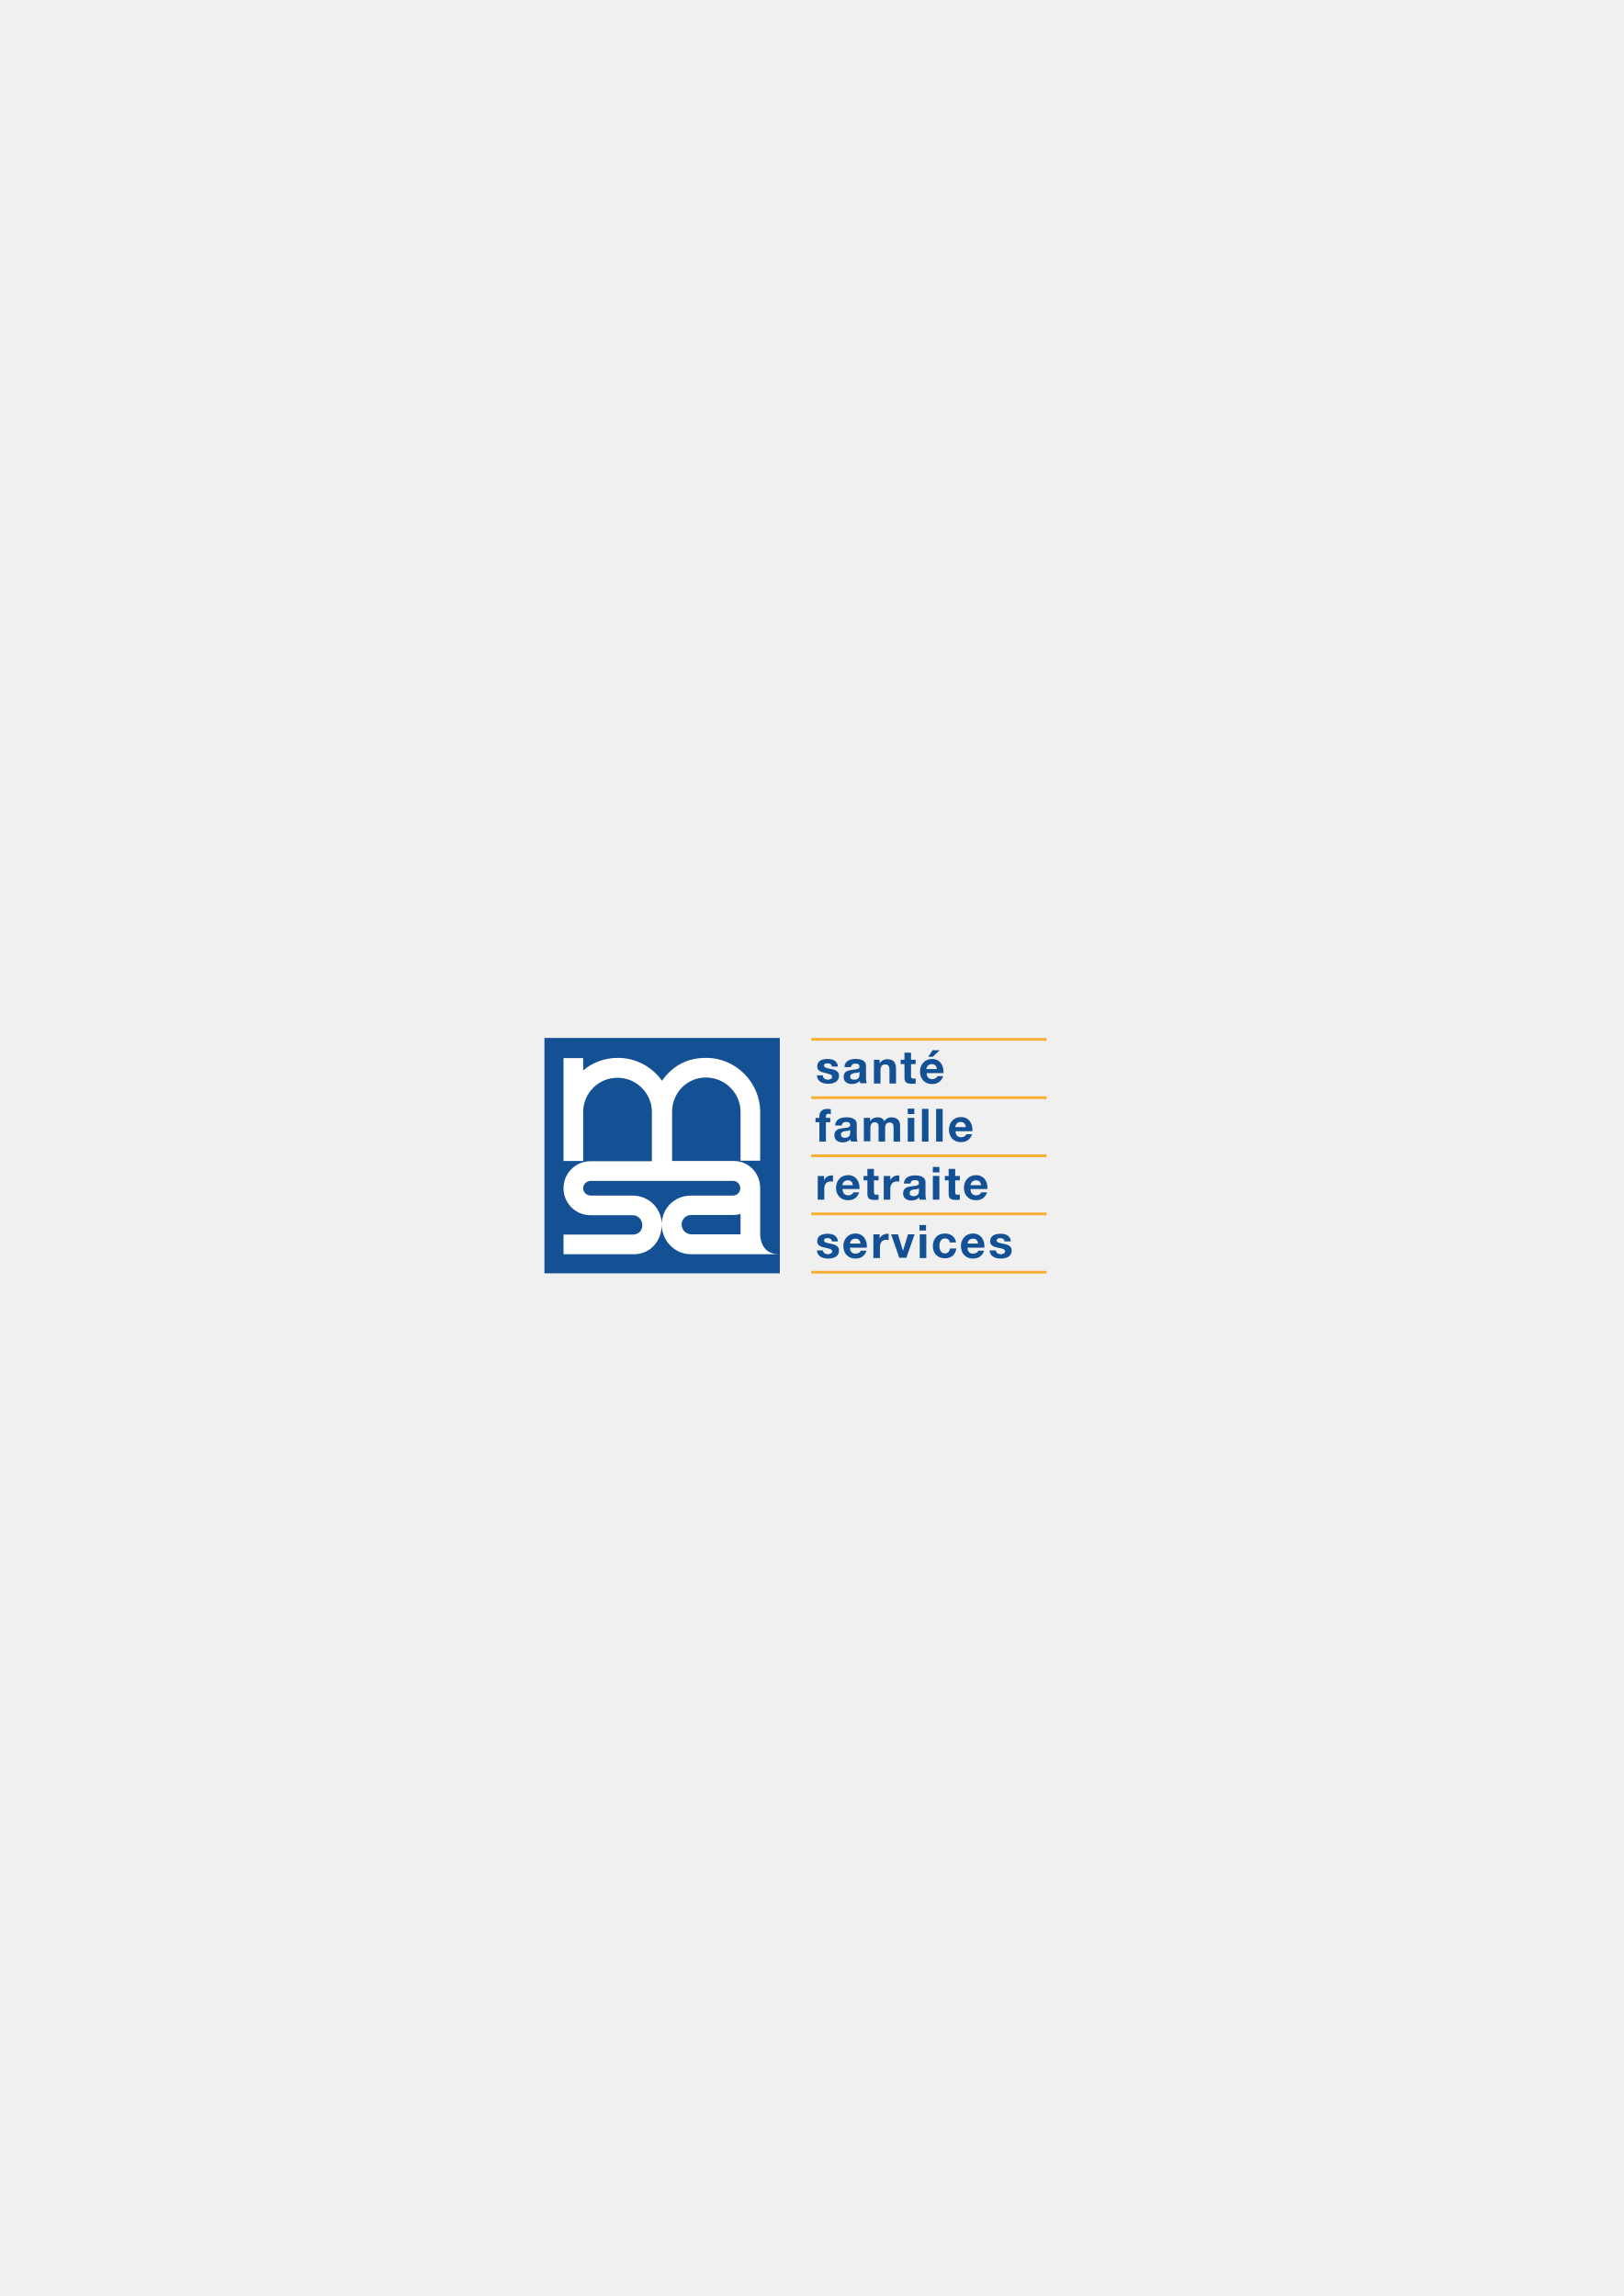
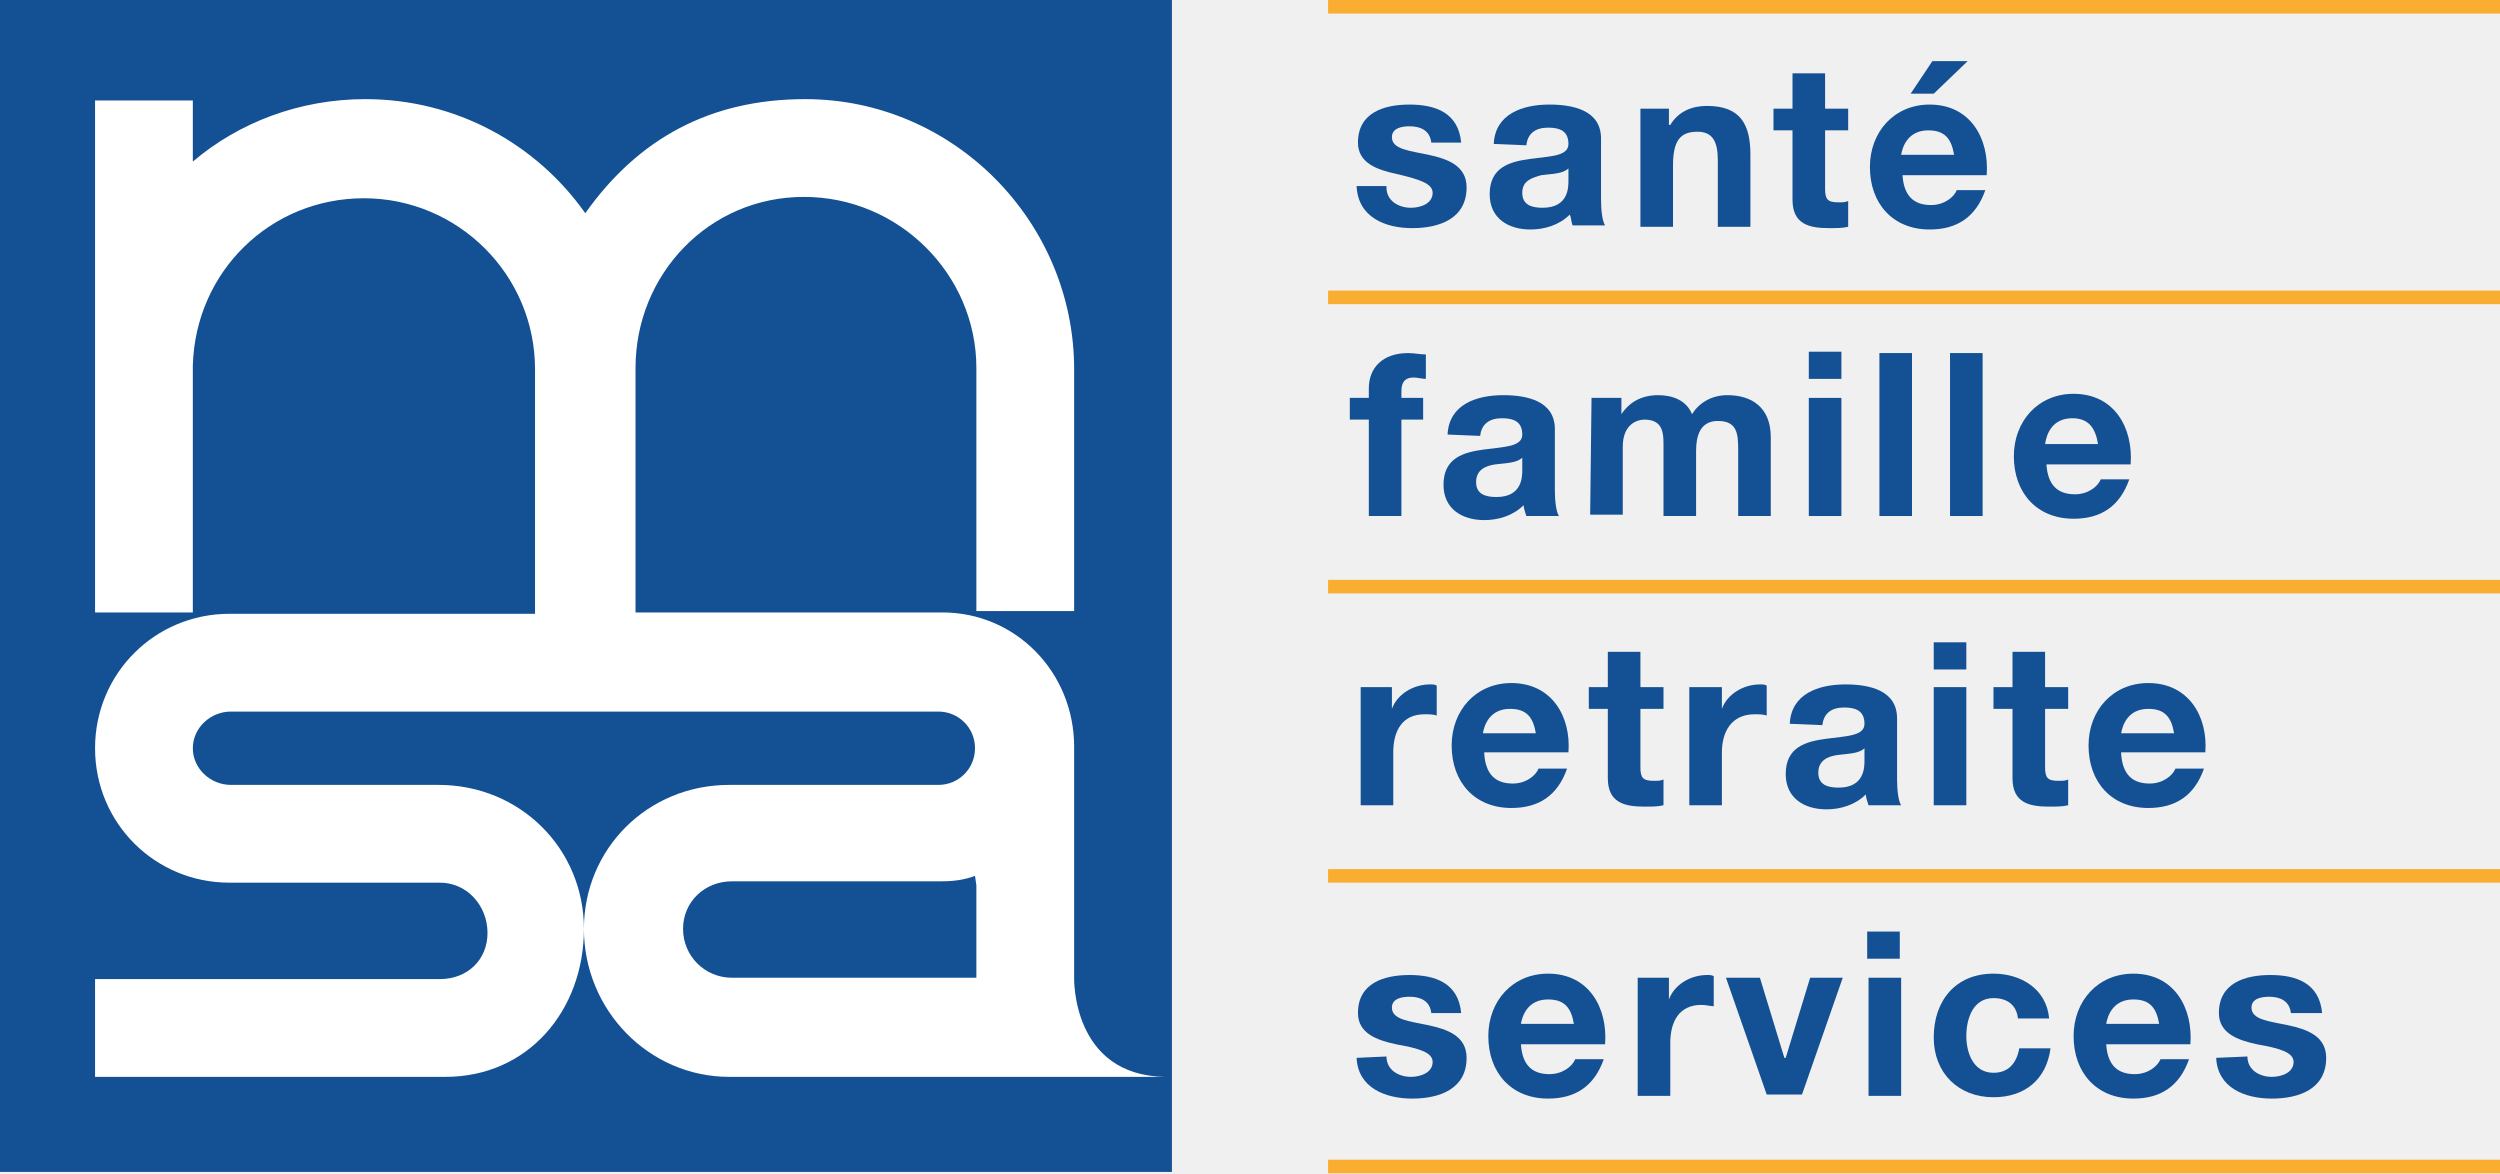
- <svg xmlns="http://www.w3.org/2000/svg" version="1.1" id="Calque_1" x="0px" y="0px" viewBox="0 0 595.3 841.9" style="enable-background:new 0 0 595.3 841.9;" xml:space="preserve">
+ <svg xmlns="http://www.w3.org/2000/svg" version="1.1" id="Calque_1" x="0px" y="0px" viewBox="0 0 184.1 86.4" style="enable-background:new 0 0 184.1 86.4;" xml:space="preserve">
  <style type="text/css">
	.st0{fill:#145094;}
	.st1{fill:#FAAE31;}
	.st2{fill:#FFFFFF;}
</style>
  <g>
    <g>
      <g>
        <g>
-           <path class="st0" d="M301.7,394.4c0,1,0.9,1.5,1.8,1.5c0.7,0,1.6-0.3,1.6-1.1c0-0.7-1-1-2.7-1.4c-1.4-0.3-2.8-0.8-2.8-2.3      c0-2.2,1.9-2.8,3.8-2.8c1.9,0,3.6,0.6,3.8,2.8H305c-0.1-0.9-0.8-1.2-1.6-1.2c-0.5,0-1.3,0.1-1.3,0.8c0,0.9,1.3,1,2.7,1.3      c1.4,0.3,2.8,0.8,2.8,2.4c0,2.3-2,3-4,3c-2,0-4-0.8-4.1-3.1H301.7" />
-           <path class="st0" d="M315.1,393c-0.4,0.4-1.2,0.4-2,0.5c-0.7,0.2-1.4,0.4-1.4,1.3c0,0.9,0.7,1.1,1.5,1.1c1.9,0,1.9-1.5,1.9-2      V393 M309.6,391.2c0.1-2.2,2.1-2.9,4.1-2.9c1.7,0,3.8,0.4,3.8,2.5v4.5c0,0.8,0.1,1.6,0.3,1.9h-2.4c-0.1-0.3-0.1-0.6-0.2-0.8      c-0.8,0.8-1.9,1.1-2.9,1.1c-1.6,0-3-0.8-3-2.6c0-2,1.5-2.4,3-2.6c1.5-0.2,2.8-0.2,2.8-1.1c0-1-0.7-1.2-1.5-1.2      c-0.9,0-1.5,0.4-1.6,1.3H309.6z" />
-           <path class="st0" d="M320.2,388.6h2.3v1.2h0.1c0.6-1,1.6-1.4,2.7-1.4c2.5,0,3.2,1.4,3.2,3.6v5.3h-2.4v-4.9      c0-1.4-0.4-2.1-1.5-2.1c-1.3,0-1.8,0.7-1.8,2.5v4.5h-2.4V388.6" />
-           <path class="st0" d="M334,388.6h1.7v1.6H334v4.3c0,0.8,0.2,1,1,1c0.3,0,0.5,0,0.7-0.1v1.9c-0.4,0.1-0.9,0.1-1.4,0.1      c-1.5,0-2.7-0.3-2.7-2.1v-5.1h-1.4v-1.6h1.4V386h2.4V388.6" />
-           <path class="st0" d="M342,387.5h-1.7l1.6-2.4h2.6L342,387.5 M343.5,392c-0.2-1.2-0.7-1.8-1.9-1.8c-1.5,0-1.9,1.2-2,1.8H343.5z       M339.7,393.5c0.1,1.5,0.8,2.2,2.1,2.2c1,0,1.7-0.6,1.9-1.1h2.1c-0.7,2-2.1,2.9-4.1,2.9c-2.7,0-4.4-1.9-4.4-4.6      c0-2.6,1.8-4.6,4.4-4.6c3,0,4.4,2.5,4.2,5.2H339.7z" />
-           <path class="st0" d="M300.4,411.5h-1.4v-1.6h1.4v-0.7c0-1.5,1-2.6,2.9-2.6c0.4,0,0.9,0.1,1.3,0.1v1.8c-0.3,0-0.6-0.1-0.9-0.1      c-0.6,0-0.9,0.3-0.9,1v0.5h1.6v1.6h-1.6v7.1h-2.4V411.5" />
-           <path class="st0" d="M311.7,414.3c-0.4,0.4-1.2,0.4-2,0.5c-0.7,0.1-1.4,0.4-1.4,1.3c0,0.9,0.7,1.1,1.5,1.1c1.9,0,1.9-1.5,1.9-2      V414.3 M306.2,412.6c0.1-2.2,2.1-2.9,4.1-2.9c1.7,0,3.8,0.4,3.8,2.5v4.5c0,0.8,0.1,1.6,0.3,1.9h-2.4c-0.1-0.3-0.2-0.6-0.2-0.8      c-0.8,0.8-1.9,1.1-2.9,1.1c-1.6,0-3-0.8-3-2.6c0-2,1.5-2.4,3-2.6c1.5-0.2,2.8-0.2,2.8-1.1c0-1-0.7-1.2-1.5-1.2      c-0.9,0-1.5,0.4-1.6,1.3H306.2z" />
-           <path class="st0" d="M316.8,409.9h2.2v1.2h0c0.6-0.9,1.5-1.4,2.7-1.4c1.1,0,2.1,0.4,2.5,1.4c0.5-0.8,1.4-1.4,2.6-1.4      c1.8,0,3.2,0.9,3.2,3.1v5.8h-2.4v-4.9c0-1.2-0.1-2.1-1.5-2.1c-1.3,0-1.6,1.1-1.6,2.2v4.8h-2.4v-4.9c0-1,0.1-2.2-1.4-2.2      c-0.5,0-1.6,0.3-1.6,2v5h-2.4V409.9" />
-           <path class="st0" d="M332.8,409.9h2.4v8.7h-2.4V409.9z M332.8,409.9 M335.2,408.5h-2.4v-2h2.4V408.5z M335.2,408.5" />
-           <rect x="338" y="406.6" class="st0" width="2.4" height="12" />
-           <rect x="343.2" y="406.6" class="st0" width="2.4" height="12" />
-           <path class="st0" d="M354.1,413.3c-0.2-1.2-0.7-1.9-1.9-1.9c-1.5,0-1.9,1.2-2,1.9H354.1 M350.3,414.8c0.1,1.5,0.8,2.2,2.1,2.2      c1,0,1.7-0.6,1.9-1.1h2.1c-0.7,2-2.1,2.9-4.1,2.9c-2.7,0-4.4-1.9-4.4-4.6c0-2.6,1.8-4.6,4.4-4.6c3,0,4.4,2.5,4.2,5.2H350.3z" />
-           <path class="st0" d="M299.8,431.2h2.3v1.6h0c0.4-1.1,1.6-1.8,2.8-1.8c0.2,0,0.4,0,0.5,0.1v2.2c-0.2-0.1-0.6-0.1-0.9-0.1      c-1.7,0-2.3,1.3-2.3,2.8v3.9h-2.4V431.2" />
-           <path class="st0" d="M312.7,434.6c-0.2-1.2-0.7-1.8-1.9-1.8c-1.5,0-1.9,1.2-2,1.8H312.7 M308.9,436.1c0.1,1.5,0.8,2.2,2.1,2.2      c1,0,1.7-0.6,1.9-1.1h2.1c-0.7,2-2.1,2.9-4.1,2.9c-2.7,0-4.4-1.9-4.4-4.6c0-2.6,1.8-4.6,4.4-4.6c3,0,4.4,2.5,4.2,5.1H308.9z" />
-           <path class="st0" d="M320.4,431.2h1.7v1.6h-1.7v4.3c0,0.8,0.2,1,1,1c0.3,0,0.5,0,0.7-0.1v1.9c-0.4,0.1-0.9,0.1-1.4,0.1      c-1.5,0-2.7-0.3-2.7-2.1v-5.1h-1.4v-1.6h1.4v-2.6h2.4V431.2" />
-           <path class="st0" d="M324.1,431.2h2.3v1.6h0c0.4-1.1,1.6-1.8,2.8-1.8c0.2,0,0.4,0,0.5,0.1v2.2c-0.2-0.1-0.6-0.1-0.9-0.1      c-1.7,0-2.4,1.3-2.4,2.8v3.9h-2.4V431.2" />
-           <path class="st0" d="M336.9,435.7c-0.4,0.4-1.2,0.4-2,0.5c-0.7,0.1-1.4,0.4-1.4,1.3c0,0.9,0.7,1.1,1.5,1.1c1.9,0,1.9-1.5,1.9-2      V435.7 M331.4,433.9c0.1-2.2,2.1-2.9,4.1-2.9c1.7,0,3.8,0.4,3.8,2.5v4.5c0,0.8,0.1,1.6,0.3,1.9h-2.4c-0.1-0.3-0.2-0.6-0.2-0.8      c-0.8,0.8-1.9,1.1-2.9,1.1c-1.6,0-3-0.8-3-2.6c0-2,1.5-2.4,3-2.6c1.5-0.2,2.8-0.2,2.8-1.1c0-1-0.7-1.2-1.5-1.2      c-0.9,0-1.5,0.4-1.6,1.3H331.4z" />
-           <path class="st0" d="M342,431.2h2.4v8.7H342V431.2z M342,431.2 M344.4,429.9H342v-2h2.4V429.9z M344.4,429.9" />
-           <path class="st0" d="M350.2,431.2h1.7v1.6h-1.7v4.3c0,0.8,0.2,1,1,1c0.3,0,0.5,0,0.7-0.1v1.9c-0.4,0.1-0.9,0.1-1.4,0.1      c-1.5,0-2.7-0.3-2.7-2.1v-5.1h-1.4v-1.6h1.4v-2.6h2.4V431.2" />
-           <path class="st0" d="M359.7,434.6c-0.2-1.2-0.7-1.8-1.9-1.8c-1.5,0-1.9,1.2-2,1.8H359.7 M355.8,436.1c0.1,1.5,0.8,2.2,2.1,2.2      c1,0,1.7-0.6,1.9-1.1h2.1c-0.7,2-2.1,2.9-4.1,2.9c-2.7,0-4.4-1.9-4.4-4.6c0-2.6,1.8-4.6,4.4-4.6c3,0,4.4,2.5,4.2,5.1H355.8z" />
-           <path class="st0" d="M301.7,458.4c0,1,0.9,1.5,1.8,1.5c0.7,0,1.6-0.3,1.6-1.1c0-0.7-1-1-2.7-1.3c-1.4-0.3-2.8-0.8-2.8-2.3      c0-2.2,1.9-2.8,3.8-2.8c1.9,0,3.6,0.6,3.8,2.8H305c-0.1-0.9-0.8-1.2-1.6-1.2c-0.5,0-1.3,0.1-1.3,0.8c0,0.9,1.3,1,2.7,1.3      c1.4,0.3,2.8,0.8,2.8,2.4c0,2.3-2,3-4,3c-2,0-4-0.8-4.1-3H301.7" />
-           <path class="st0" d="M315.5,456c-0.2-1.2-0.7-1.8-1.9-1.8c-1.5,0-1.9,1.2-2,1.8H315.5 M311.6,457.5c0.1,1.5,0.8,2.2,2.1,2.2      c1,0,1.7-0.6,1.9-1.1h2.1c-0.7,2-2.1,2.9-4.1,2.9c-2.7,0-4.4-1.9-4.4-4.6c0-2.6,1.8-4.6,4.4-4.6c3,0,4.4,2.5,4.2,5.2H311.6z" />
-           <path class="st0" d="M320.2,452.6h2.3v1.6h0c0.4-1.1,1.6-1.8,2.8-1.8c0.2,0,0.4,0,0.5,0.1v2.2c-0.2,0-0.6-0.1-0.9-0.1      c-1.7,0-2.3,1.3-2.3,2.8v3.9h-2.4V452.6" />
-           <polyline class="st0" points="332.3,461.2 329.7,461.2 326.7,452.6 329.2,452.6 331,458.5 331.1,458.5 332.9,452.6 335.3,452.6       332.3,461.2     " />
-           <path class="st0" d="M337.2,452.6h2.4v8.7h-2.4V452.6z M337.2,452.6 M339.5,451.2h-2.4v-2h2.4V451.2z M339.5,451.2" />
-           <path class="st0" d="M348.2,455.6c-0.1-1-0.8-1.5-1.8-1.5c-1.5,0-2,1.5-2,2.8c0,1.2,0.5,2.7,2,2.7c1.1,0,1.7-0.7,1.9-1.8h2.3      c-0.3,2.3-1.9,3.6-4.2,3.6c-2.6,0-4.4-1.8-4.4-4.4c0-2.7,1.6-4.7,4.4-4.7c2,0,3.9,1.1,4.1,3.3H348.2" />
-           <path class="st0" d="M358.6,456c-0.2-1.2-0.7-1.8-1.9-1.8c-1.5,0-1.9,1.2-2,1.8H358.6 M354.7,457.5c0.1,1.5,0.8,2.2,2.1,2.2      c1,0,1.7-0.6,1.9-1.1h2.1c-0.7,2-2.1,2.9-4.1,2.9c-2.7,0-4.4-1.9-4.4-4.6c0-2.6,1.8-4.6,4.4-4.6c3,0,4.4,2.5,4.2,5.2H354.7z" />
-           <path class="st0" d="M365.1,458.4c0,1,0.9,1.5,1.8,1.5c0.7,0,1.6-0.3,1.6-1.1c0-0.7-1-1-2.7-1.3c-1.4-0.3-2.8-0.8-2.8-2.3      c0-2.2,1.9-2.8,3.8-2.8c1.9,0,3.6,0.6,3.8,2.8h-2.3c-0.1-0.9-0.8-1.2-1.6-1.2c-0.5,0-1.3,0.1-1.3,0.8c0,0.9,1.3,1,2.7,1.3      c1.4,0.3,2.8,0.8,2.8,2.4c0,2.3-2,3-4,3c-2,0-4-0.8-4.1-3H365.1" />
-           <rect x="297.4" y="380.6" class="st1" width="86.3" height="1" />
-           <rect x="297.4" y="402" class="st1" width="86.3" height="1" />
-           <rect x="297.4" y="423.3" class="st1" width="86.3" height="1" />
-           <rect x="297.4" y="444.6" class="st1" width="86.3" height="1" />
-           <rect x="297.4" y="466" class="st1" width="86.3" height="1" />
-           <rect x="199.6" y="380.6" class="st0" width="86.3" height="86.3" />
-           <path class="st2" d="M271.5,445.8v6.8l-18,0c-2,0-3.6-1.6-3.6-3.6c0-2,1.6-3.5,3.6-3.5l15.4,0c0.9,0,1.7-0.1,2.5-0.4      L271.5,445.8 M278.7,452.6v-17c0-5.5-4.3-9.9-9.7-9.9h-22.6l0-18c0-6.9,5.4-12.6,12.4-12.6c7,0,12.7,5.7,12.7,12.6v17.9h7.2      l0-17.8c0-10.9-8.9-19.9-19.8-19.9c-7,0-12.3,2.9-16.2,8.4c-3.6-5.1-9.5-8.4-16.2-8.4c-4.8,0-9.3,1.7-12.7,4.6l0-4.5l-7.2,0      l0,37.7h7.2l0-18.2c0.2-6.9,5.7-12.3,12.6-12.3c6.9,0,12.6,5.6,12.6,12.6l0,18h-22.5c-5.5,0-9.9,4.4-9.9,9.9s4.4,9.9,9.9,9.9      l15.5,0c2,0,3.5,1.7,3.5,3.7c0,2-1.5,3.4-3.5,3.4h-25.4v7.2h25.8c6.1,0,10.2-4.9,10.2-10.9c0-5.9-4.7-10.6-10.7-10.6l-15.3,0      c-1.5,0-2.8-1.2-2.8-2.7c0-1.5,1.3-2.7,2.8-2.7h52.1c1.5,0,2.7,1.2,2.7,2.7c0,1.5-1.2,2.7-2.7,2.7l-10.9,0h-4.5      c-6,0-10.7,4.7-10.7,10.6c0,6,4.8,10.9,10.7,10.9h32.1C278.5,459.8,278.7,452.6,278.7,452.6z" />
+           <path class="st0" d="M102.1,13.8c0,1,0.9,1.5,1.8,1.5c0.7,0,1.6-0.3,1.6-1.1c0-0.7-1-1-2.7-1.4c-1.4-0.3-2.8-0.8-2.8-2.3      c0-2.2,1.9-2.8,3.8-2.8s3.6,0.6,3.8,2.8h-2.2c-0.1-0.9-0.8-1.2-1.6-1.2c-0.5,0-1.3,0.1-1.3,0.8c0,0.9,1.3,1,2.7,1.3      c1.4,0.3,2.8,0.8,2.8,2.4c0,2.3-2,3-4,3s-4-0.8-4.1-3.1h2.2" />
+           <path class="st0" d="M115.5,12.4c-0.4,0.4-1.2,0.4-2,0.5c-0.7,0.2-1.4,0.4-1.4,1.3s0.7,1.1,1.5,1.1c1.9,0,1.9-1.5,1.9-2V12.4       M110,10.6c0.1-2.2,2.1-2.9,4.1-2.9c1.7,0,3.8,0.4,3.8,2.5v4.5c0,0.8,0.1,1.6,0.3,1.9h-2.4c-0.1-0.3-0.1-0.6-0.2-0.8      c-0.8,0.8-1.9,1.1-2.9,1.1c-1.6,0-3-0.8-3-2.6c0-2,1.5-2.4,3-2.6s2.8-0.2,2.8-1.1c0-1-0.7-1.2-1.5-1.2c-0.9,0-1.5,0.4-1.6,1.3      L110,10.6L110,10.6z" />
+           <path class="st0" d="M120.6,8h2.3v1.2h0.1c0.6-1,1.6-1.4,2.7-1.4c2.5,0,3.2,1.4,3.2,3.6v5.3h-2.4v-4.9c0-1.4-0.4-2.1-1.5-2.1      c-1.3,0-1.8,0.7-1.8,2.5v4.5h-2.4V8" />
+           <path class="st0" d="M134.4,8h1.7v1.6h-1.7v4.3c0,0.8,0.2,1,1,1c0.3,0,0.5,0,0.7-0.1v1.9c-0.4,0.1-0.9,0.1-1.4,0.1      c-1.5,0-2.7-0.3-2.7-2.1V9.6h-1.4V8h1.4V5.4h2.4V8" />
+           <path class="st0" d="M142.4,6.9h-1.7l1.6-2.4h2.6L142.4,6.9 M143.9,11.4c-0.2-1.2-0.7-1.8-1.9-1.8c-1.5,0-1.9,1.2-2,1.8H143.9z       M140.1,12.9c0.1,1.5,0.8,2.2,2.1,2.2c1,0,1.7-0.6,1.9-1.1h2.1c-0.7,2-2.1,2.9-4.1,2.9c-2.7,0-4.4-1.9-4.4-4.6      c0-2.6,1.8-4.6,4.4-4.6c3,0,4.4,2.5,4.2,5.2H140.1z" />
+           <path class="st0" d="M100.8,30.9h-1.4v-1.6h1.4v-0.7c0-1.5,1-2.6,2.9-2.6c0.4,0,0.9,0.1,1.3,0.1v1.8c-0.3,0-0.6-0.1-0.9-0.1      c-0.6,0-0.9,0.3-0.9,1v0.5h1.6v1.6h-1.6V38h-2.4V30.9" />
+           <path class="st0" d="M112.1,33.7c-0.4,0.4-1.2,0.4-2,0.5c-0.7,0.1-1.4,0.4-1.4,1.3s0.7,1.1,1.5,1.1c1.9,0,1.9-1.5,1.9-2V33.7       M106.6,32c0.1-2.2,2.1-2.9,4.1-2.9c1.7,0,3.8,0.4,3.8,2.5v4.5c0,0.8,0.1,1.6,0.3,1.9h-2.4c-0.1-0.3-0.2-0.6-0.2-0.8      c-0.8,0.8-1.9,1.1-2.9,1.1c-1.6,0-3-0.8-3-2.6c0-2,1.5-2.4,3-2.6s2.8-0.2,2.8-1.1c0-1-0.7-1.2-1.5-1.2c-0.9,0-1.5,0.4-1.6,1.3      L106.6,32L106.6,32z" />
+           <path class="st0" d="M117.2,29.3h2.2v1.2l0,0c0.6-0.9,1.5-1.4,2.7-1.4c1.1,0,2.1,0.4,2.5,1.4c0.5-0.8,1.4-1.4,2.6-1.4      c1.8,0,3.2,0.9,3.2,3.1V38H128v-4.9c0-1.2-0.1-2.1-1.5-2.1c-1.3,0-1.6,1.1-1.6,2.2V38h-2.4v-4.9c0-1,0.1-2.2-1.4-2.2      c-0.5,0-1.6,0.3-1.6,2v5h-2.4L117.2,29.3" />
+           <path class="st0" d="M133.2,29.3h2.4V38h-2.4V29.3z M135.6,27.9h-2.4v-2h2.4V27.9z" />
+           <rect x="138.4" y="26" class="st0" width="2.4" height="12" />
+           <rect x="143.6" y="26" class="st0" width="2.4" height="12" />
+           <path class="st0" d="M154.5,32.7c-0.2-1.2-0.7-1.9-1.9-1.9c-1.5,0-1.9,1.2-2,1.9H154.5 M150.7,34.2c0.1,1.5,0.8,2.2,2.1,2.2      c1,0,1.7-0.6,1.9-1.1h2.1c-0.7,2-2.1,2.9-4.1,2.9c-2.7,0-4.4-1.9-4.4-4.6c0-2.6,1.8-4.6,4.4-4.6c3,0,4.4,2.5,4.2,5.2H150.7z" />
+           <path class="st0" d="M100.2,50.6h2.3v1.6l0,0c0.4-1.1,1.6-1.8,2.8-1.8c0.2,0,0.4,0,0.5,0.1v2.2c-0.2-0.1-0.6-0.1-0.9-0.1      c-1.7,0-2.3,1.3-2.3,2.8v3.9h-2.4V50.6" />
+           <path class="st0" d="M113.1,54c-0.2-1.2-0.7-1.8-1.9-1.8c-1.5,0-1.9,1.2-2,1.8H113.1 M109.3,55.5c0.1,1.5,0.8,2.2,2.1,2.2      c1,0,1.7-0.6,1.9-1.1h2.1c-0.7,2-2.1,2.9-4.1,2.9c-2.7,0-4.4-1.9-4.4-4.6c0-2.6,1.8-4.6,4.4-4.6c3,0,4.4,2.5,4.2,5.1h-6.2V55.5z      " />
+           <path class="st0" d="M120.8,50.6h1.7v1.6h-1.7v4.3c0,0.8,0.2,1,1,1c0.3,0,0.5,0,0.7-0.1v1.9c-0.4,0.1-0.9,0.1-1.4,0.1      c-1.5,0-2.7-0.3-2.7-2.1v-5.1H117v-1.6h1.4V48h2.4V50.6" />
+           <path class="st0" d="M124.5,50.6h2.3v1.6l0,0c0.4-1.1,1.6-1.8,2.8-1.8c0.2,0,0.4,0,0.5,0.1v2.2c-0.2-0.1-0.6-0.1-0.9-0.1      c-1.7,0-2.4,1.3-2.4,2.8v3.9h-2.4v-8.7" />
+           <path class="st0" d="M137.3,55.1c-0.4,0.4-1.2,0.4-2,0.5c-0.7,0.1-1.4,0.4-1.4,1.3s0.7,1.1,1.5,1.1c1.9,0,1.9-1.5,1.9-2V55.1       M131.8,53.3c0.1-2.2,2.1-2.9,4.1-2.9c1.7,0,3.8,0.4,3.8,2.5v4.5c0,0.8,0.1,1.6,0.3,1.9h-2.4c-0.1-0.3-0.2-0.6-0.2-0.8      c-0.8,0.8-1.9,1.1-2.9,1.1c-1.6,0-3-0.8-3-2.6c0-2,1.5-2.4,3-2.6s2.8-0.2,2.8-1.1c0-1-0.7-1.2-1.5-1.2c-0.9,0-1.5,0.4-1.6,1.3      L131.8,53.3L131.8,53.3z" />
+           <path class="st0" d="M142.4,50.6h2.4v8.7h-2.4V50.6z M144.8,49.3h-2.4v-2h2.4V49.3z" />
+           <path class="st0" d="M150.6,50.6h1.7v1.6h-1.7v4.3c0,0.8,0.2,1,1,1c0.3,0,0.5,0,0.7-0.1v1.9c-0.4,0.1-0.9,0.1-1.4,0.1      c-1.5,0-2.7-0.3-2.7-2.1v-5.1h-1.4v-1.6h1.4V48h2.4V50.6" />
+           <path class="st0" d="M160.1,54c-0.2-1.2-0.7-1.8-1.9-1.8c-1.5,0-1.9,1.2-2,1.8H160.1 M156.2,55.5c0.1,1.5,0.8,2.2,2.1,2.2      c1,0,1.7-0.6,1.9-1.1h2.1c-0.7,2-2.1,2.9-4.1,2.9c-2.7,0-4.4-1.9-4.4-4.6c0-2.6,1.8-4.6,4.4-4.6c3,0,4.4,2.5,4.2,5.1h-6.2V55.5z      " />
+           <path class="st0" d="M102.1,77.8c0,1,0.9,1.5,1.8,1.5c0.7,0,1.6-0.3,1.6-1.1c0-0.7-1-1-2.7-1.3c-1.4-0.3-2.8-0.8-2.8-2.3      c0-2.2,1.9-2.8,3.8-2.8s3.6,0.6,3.8,2.8h-2.2c-0.1-0.9-0.8-1.2-1.6-1.2c-0.5,0-1.3,0.1-1.3,0.8c0,0.9,1.3,1,2.7,1.3      c1.4,0.3,2.8,0.8,2.8,2.4c0,2.3-2,3-4,3s-4-0.8-4.1-3L102.1,77.8" />
+           <path class="st0" d="M115.9,75.4c-0.2-1.2-0.7-1.8-1.9-1.8c-1.5,0-1.9,1.2-2,1.8H115.9 M112,76.9c0.1,1.5,0.8,2.2,2.1,2.2      c1,0,1.7-0.6,1.9-1.1h2.1c-0.7,2-2.1,2.9-4.1,2.9c-2.7,0-4.4-1.9-4.4-4.6c0-2.6,1.8-4.6,4.4-4.6c3,0,4.4,2.5,4.2,5.2H112z" />
+           <path class="st0" d="M120.6,72h2.3v1.6l0,0c0.4-1.1,1.6-1.8,2.8-1.8c0.2,0,0.4,0,0.5,0.1v2.2c-0.2,0-0.6-0.1-0.9-0.1      c-1.7,0-2.3,1.3-2.3,2.8v3.9h-2.4V72" />
+           <polyline class="st0" points="132.7,80.6 130.1,80.6 127.1,72 129.6,72 131.4,77.9 131.5,77.9 133.3,72 135.7,72 132.7,80.6           " />
+           <path class="st0" d="M137.6,72h2.4v8.7h-2.4V72z M139.9,70.6h-2.4v-2h2.4V70.6z" />
+           <path class="st0" d="M148.6,75c-0.1-1-0.8-1.5-1.8-1.5c-1.5,0-2,1.5-2,2.8c0,1.2,0.5,2.7,2,2.7c1.1,0,1.7-0.7,1.9-1.8h2.3      c-0.3,2.3-1.9,3.6-4.2,3.6c-2.6,0-4.4-1.8-4.4-4.4c0-2.7,1.6-4.7,4.4-4.7c2,0,3.9,1.1,4.1,3.3H148.6" />
+           <path class="st0" d="M159,75.4c-0.2-1.2-0.7-1.8-1.9-1.8c-1.5,0-1.9,1.2-2,1.8H159 M155.1,76.9c0.1,1.5,0.8,2.2,2.1,2.2      c1,0,1.7-0.6,1.9-1.1h2.1c-0.7,2-2.1,2.9-4.1,2.9c-2.7,0-4.4-1.9-4.4-4.6c0-2.6,1.8-4.6,4.4-4.6c3,0,4.4,2.5,4.2,5.2H155.1z" />
+           <path class="st0" d="M165.5,77.8c0,1,0.9,1.5,1.8,1.5c0.7,0,1.6-0.3,1.6-1.1c0-0.7-1-1-2.7-1.3c-1.4-0.3-2.8-0.8-2.8-2.3      c0-2.2,1.9-2.8,3.8-2.8s3.6,0.6,3.8,2.8h-2.3c-0.1-0.9-0.8-1.2-1.6-1.2c-0.5,0-1.3,0.1-1.3,0.8c0,0.9,1.3,1,2.7,1.3      c1.4,0.3,2.8,0.8,2.8,2.4c0,2.3-2,3-4,3s-4-0.8-4.1-3L165.5,77.8" />
+           <rect x="97.8" class="st1" width="86.3" height="1" />
+           <rect x="97.8" y="21.4" class="st1" width="86.3" height="1" />
+           <rect x="97.8" y="42.7" class="st1" width="86.3" height="1" />
+           <rect x="97.8" y="64" class="st1" width="86.3" height="1" />
+           <rect x="97.8" y="85.4" class="st1" width="86.3" height="1" />
+           <rect class="st0" width="86.3" height="86.3" />
+           <path class="st2" d="M71.9,65.2V72h-18c-2,0-3.6-1.6-3.6-3.6s1.6-3.5,3.6-3.5h15.4c0.9,0,1.7-0.1,2.5-0.4L71.9,65.2 M79.1,72V55      c0-5.5-4.3-9.9-9.7-9.9H46.8v-18c0-6.9,5.4-12.6,12.4-12.6s12.7,5.7,12.7,12.6V45h7.2V27.2c0-10.9-8.9-19.9-19.8-19.9      c-7,0-12.3,2.9-16.2,8.4c-3.6-5.1-9.5-8.4-16.2-8.4c-4.8,0-9.3,1.7-12.7,4.6V7.4H7v37.7h7.2V26.9c0.2-6.9,5.7-12.3,12.6-12.3      c6.9,0,12.6,5.6,12.6,12.6v18H16.9c-5.5,0-9.9,4.4-9.9,9.9s4.4,9.9,9.9,9.9h15.5c2,0,3.5,1.7,3.5,3.7s-1.5,3.4-3.5,3.4H7v7.2      h25.8c6.1,0,10.2-4.9,10.2-10.9c0-5.9-4.7-10.6-10.7-10.6H17c-1.5,0-2.8-1.2-2.8-2.7s1.3-2.7,2.8-2.7h52.1      c1.5,0,2.7,1.2,2.7,2.7s-1.2,2.7-2.7,2.7H58.2h-4.5c-6,0-10.7,4.7-10.7,10.6c0,6,4.8,10.9,10.7,10.9h32.1      C78.9,79.2,79.1,72,79.1,72z" />
        </g>
      </g>
    </g>
  </g>
</svg>
